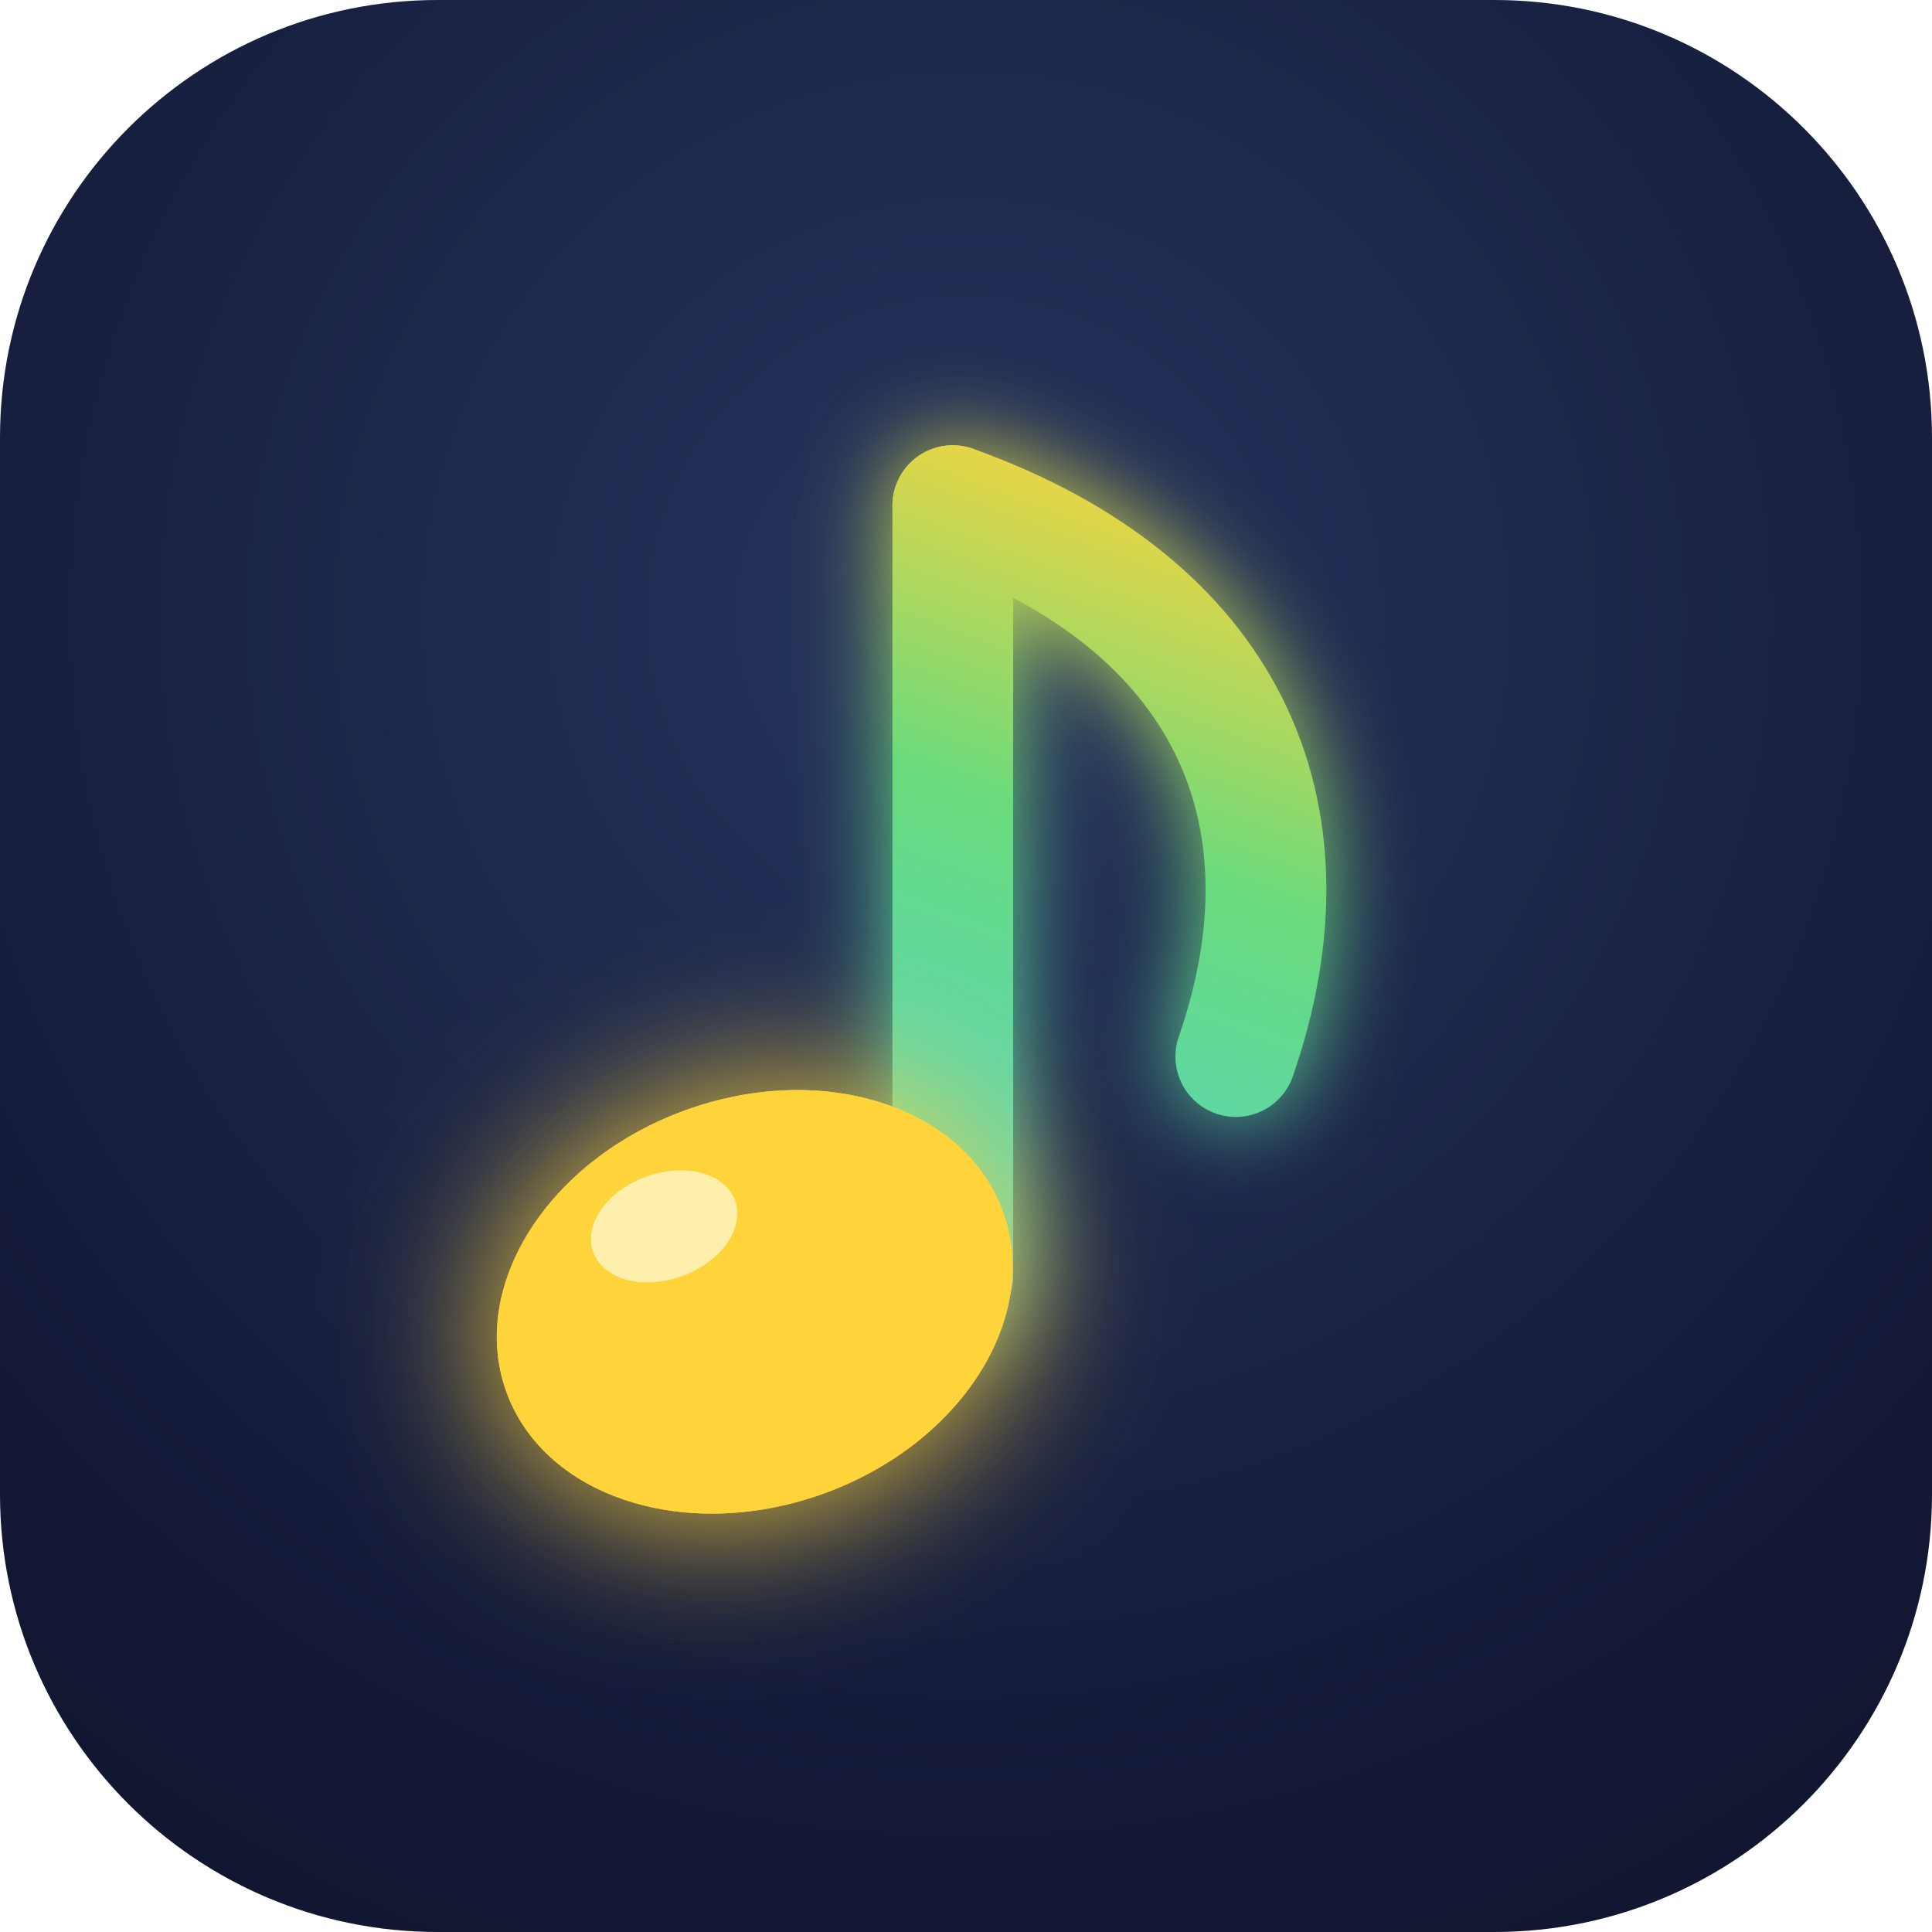
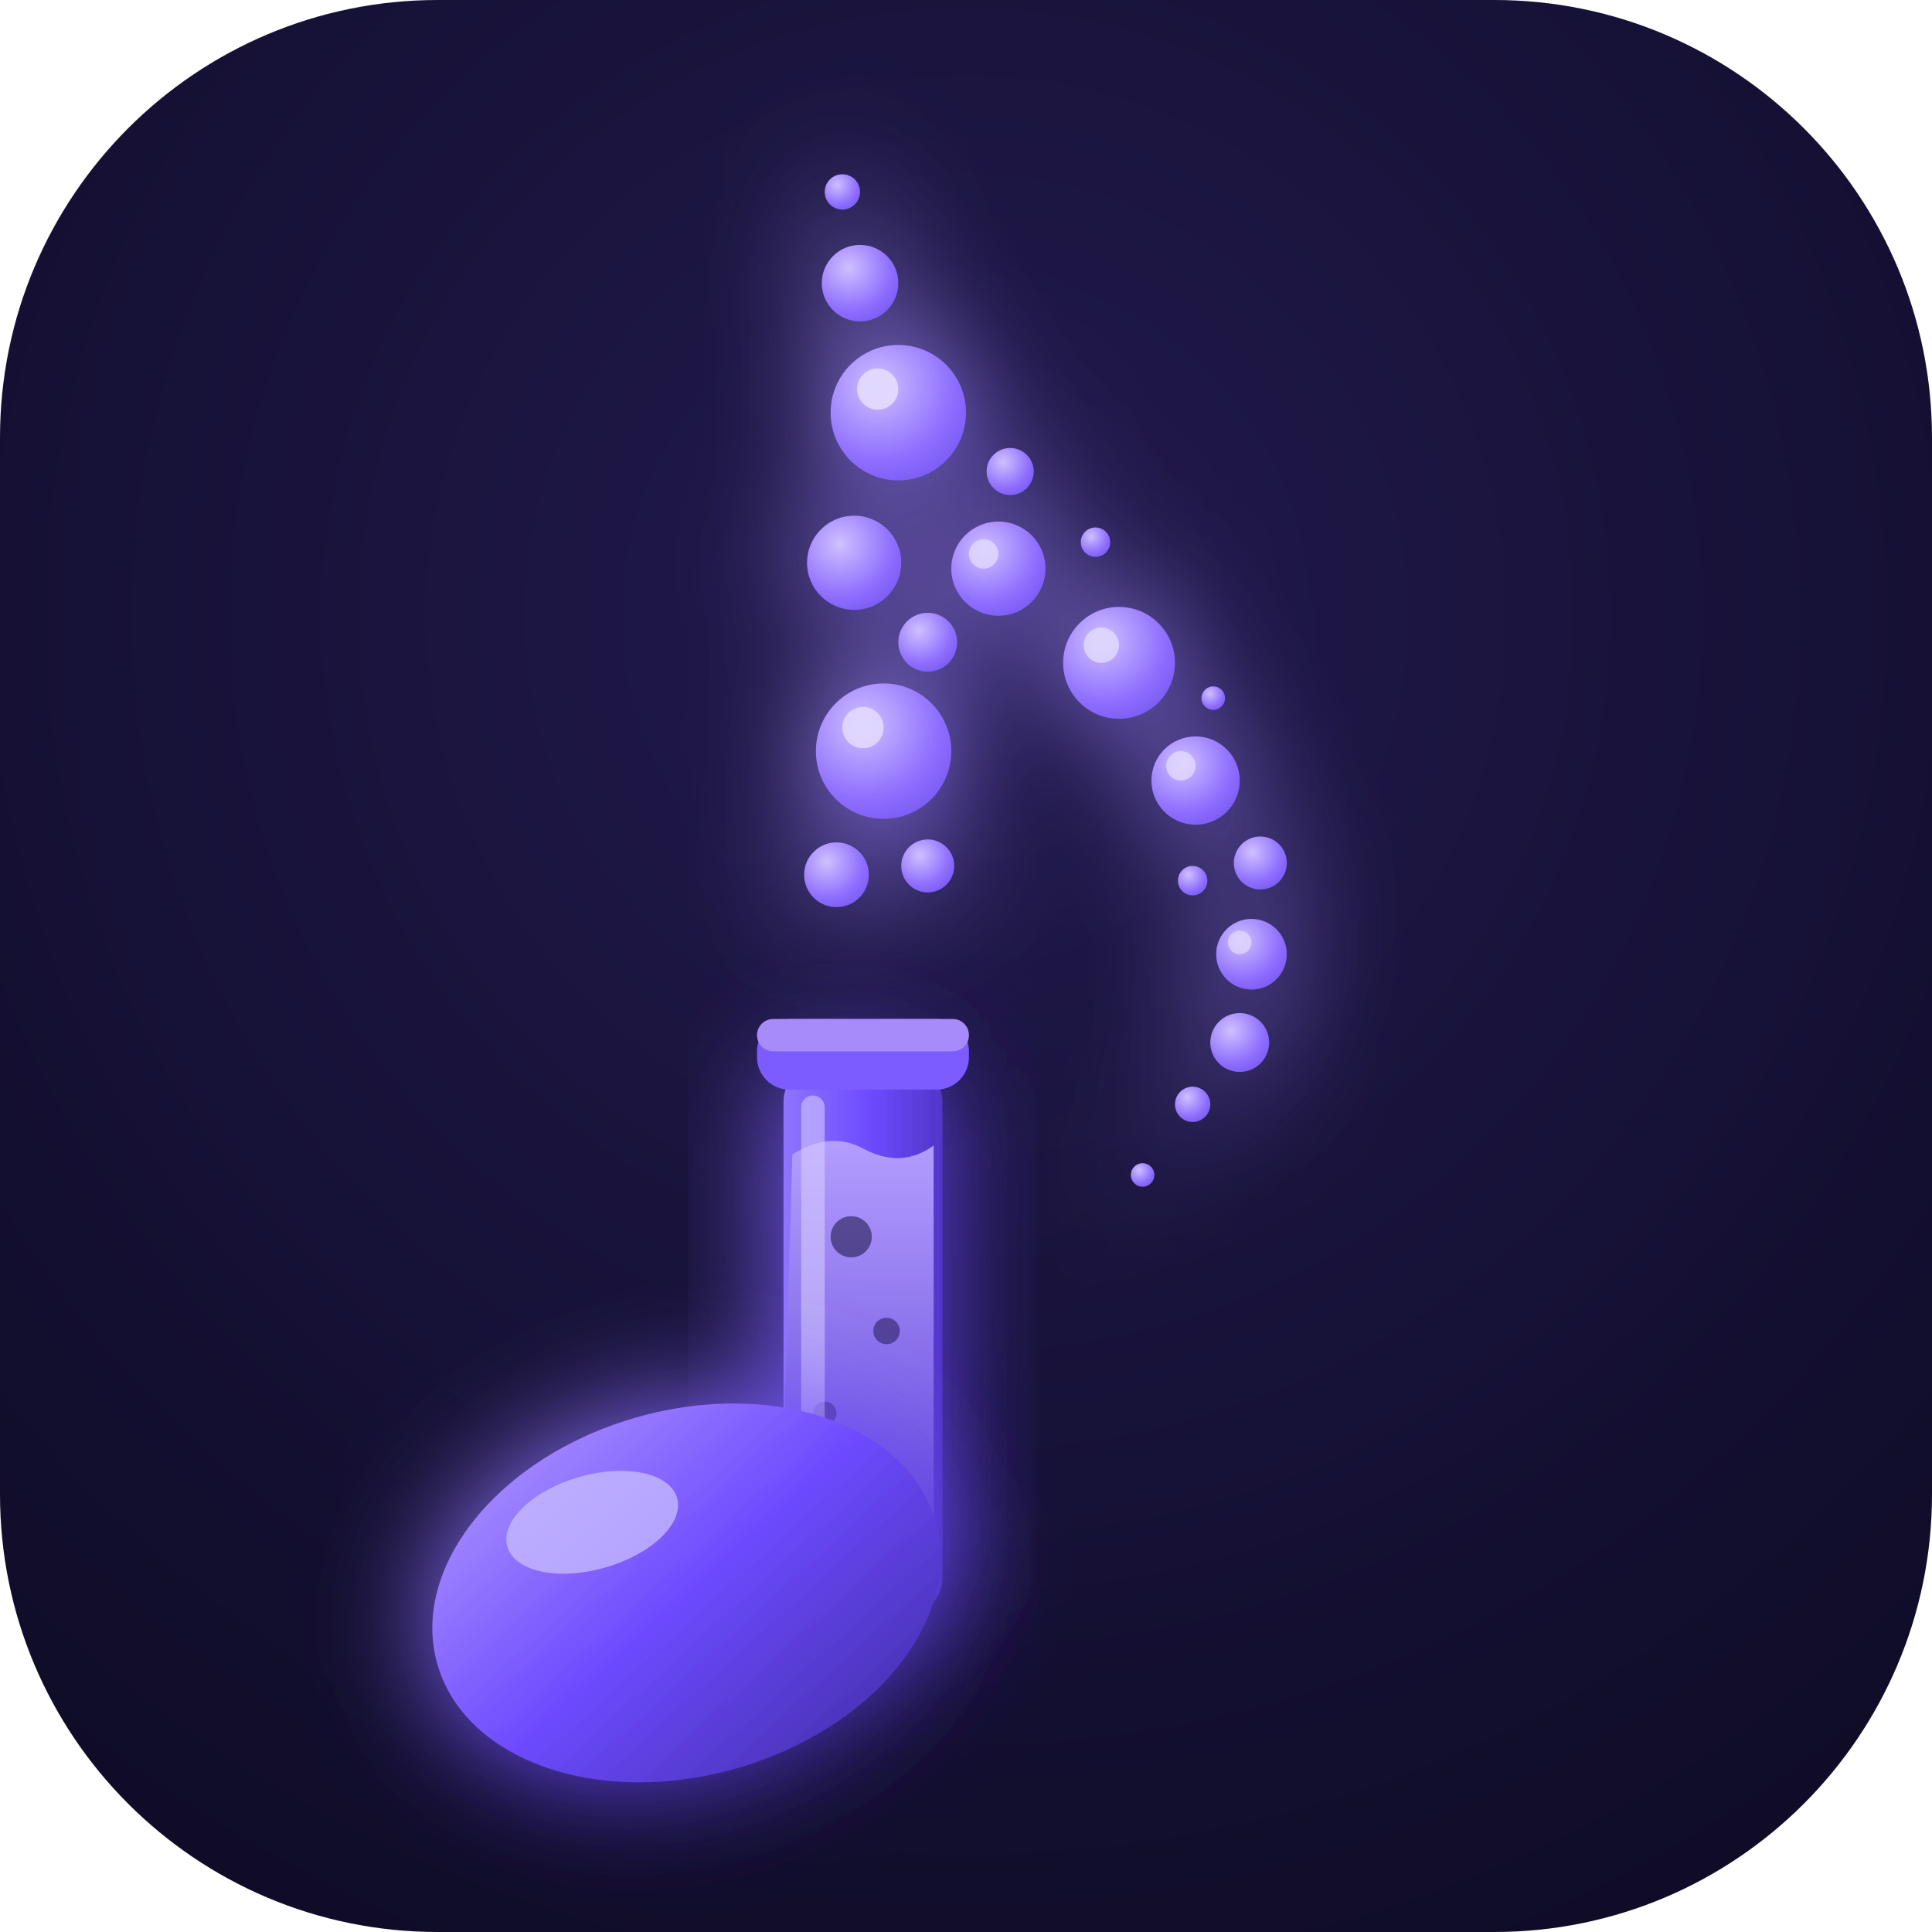
<svg xmlns="http://www.w3.org/2000/svg" viewBox="0 0 1024 1024">
  <defs>
    <radialGradient id="bg" cx="0.5" cy="0.32" r="1.1">
-       <stop offset="0" stop-color="#26355f" />
-       <stop offset="0.55" stop-color="#141a38" />
-       <stop offset="1" stop-color="#0b0e1e" />
+       <stop offset="0" stop-color="#221a4e" />
+       <stop offset="0.55" stop-color="#120e2e" />
+       <stop offset="1" stop-color="#0a0818" />
    </radialGradient>
-     <linearGradient id="stem" x1="440" y1="720" x2="620" y2="240" gradientUnits="userSpaceOnUse">
-       <stop offset="0" stop-color="#4dd0e1" />
-       <stop offset="0.6" stop-color="#69db7c" />
-       <stop offset="1" stop-color="#ffd43b" />
+     <linearGradient id="head" x1="0.15" y1="0" x2="0.85" y2="1">
+       <stop offset="0" stop-color="#a98fff" />
+       <stop offset="0.5" stop-color="#6d4aff" />
+       <stop offset="1" stop-color="#4630b0" />
    </linearGradient>
+     <linearGradient id="glass" x1="0" y1="0" x2="1" y2="0">
+       <stop offset="0" stop-color="#8f74ff" />
+       <stop offset="0.55" stop-color="#6d4aff" />
+       <stop offset="1" stop-color="#5236c8" />
+     </linearGradient>
+     <linearGradient id="liquid" x1="0" y1="0" x2="0" y2="1">
+       <stop offset="0" stop-color="#b39dff" />
+       <stop offset="1" stop-color="#5b3fd4" />
+     </linearGradient>
+     <radialGradient id="bub" cx="0.35" cy="0.3" r="1">
+       <stop offset="0" stop-color="#cfc0ff" />
+       <stop offset="0.55" stop-color="#8f6fff" />
+       <stop offset="1" stop-color="#6647e8" />
+     </radialGradient>
    <filter id="glow" x="-60%" y="-60%" width="220%" height="220%">
-       <feGaussianBlur stdDeviation="24" result="b" />
-       <feMerge>
-         <feMergeNode in="b" />
-         <feMergeNode in="SourceGraphic" />
-       </feMerge>
-     </filter>
-     <filter id="bigglow" x="-80%" y="-80%" width="260%" height="260%">
-       <feGaussianBlur stdDeviation="42" result="b" />
+       <feGaussianBlur stdDeviation="20" result="b" />
      <feMerge>
        <feMergeNode in="b" />
        <feMergeNode in="SourceGraphic" />
      </feMerge>
    </filter>
  </defs>
  <rect width="1024" height="1024" rx="232" fill="url(#bg)" />
-   <g filter="url(#glow)" fill="none" stroke="url(#stem)" stroke-width="64" stroke-linecap="round">
-     <path d="M505 676 L505 268" />
-     <path d="M505 268 C 650 320, 700 430, 655 560" />
+   <g transform="translate(512 512) scale(1.56) translate(-551 -448)">
+     <g filter="url(#glow)">
+       <circle cx="509" cy="185" r="6" fill="url(#bub)" />
+       <circle cx="515" cy="216" r="13" fill="url(#bub)" />
+       <circle cx="528" cy="260" r="23" fill="url(#bub)" />
+       <circle cx="513" cy="311" r="16" fill="url(#bub)" />
+       <circle cx="538" cy="338" r="10" fill="url(#bub)" />
+       <circle cx="523" cy="375" r="23" fill="url(#bub)" />
+       <circle cx="507" cy="417" r="11" fill="url(#bub)" />
+       <circle cx="538" cy="414" r="9" fill="url(#bub)" />
+       <circle cx="566" cy="280" r="8" fill="url(#bub)" />
+       <circle cx="562" cy="313" r="16" fill="url(#bub)" />
+       <circle cx="595" cy="304" r="5" fill="url(#bub)" />
+       <circle cx="603" cy="345" r="19" fill="url(#bub)" />
+       <circle cx="635" cy="357" r="4" fill="url(#bub)" />
+       <circle cx="629" cy="385" r="15" fill="url(#bub)" />
+       <circle cx="628" cy="419" r="5" fill="url(#bub)" />
+       <circle cx="651" cy="413" r="9" fill="url(#bub)" />
+       <circle cx="648" cy="444" r="12" fill="url(#bub)" />
+       <circle cx="644" cy="474" r="10" fill="url(#bub)" />
+       <circle cx="628" cy="495" r="6" fill="url(#bub)" />
+       <circle cx="611" cy="519" r="4" fill="url(#bub)" />
+     </g>
+     <circle cx="521" cy="252" r="7" fill="#e4dcff" opacity="0.9" />
+     <circle cx="516" cy="367" r="7" fill="#e4dcff" opacity="0.85" />
+     <circle cx="597" cy="339" r="6" fill="#e4dcff" opacity="0.8" />
+     <circle cx="624" cy="380" r="5" fill="#e4dcff" opacity="0.75" />
+     <circle cx="644" cy="440" r="4" fill="#e4dcff" opacity="0.7" />
+     <circle cx="557" cy="308" r="5" fill="#e4dcff" opacity="0.75" />
+     <g filter="url(#glow)">
+       <rect x="489" y="482" width="54" height="186" rx="12" fill="url(#glass)" />
+     </g>
+     <path d="M 492 512 Q 505 504 516 510 Q 529 517 540 509 L 540 646 a 14 14 0 0 1 -14 14 h -24 a 14 14 0 0 1 -14 -14 Z" fill="url(#liquid)" />
+     <circle cx="512" cy="540" r="7" fill="#171040" opacity="0.55" />
+     <circle cx="524" cy="572" r="4.5" fill="#171040" opacity="0.5" />
+     <circle cx="503" cy="600" r="4" fill="#171040" opacity="0.45" />
+     <rect x="495" y="492" width="8" height="160" rx="4" fill="#d9d0ff" opacity="0.55" />
+     <rect x="480" y="466" width="72" height="24" rx="11" fill="#7c5cff" />
+     <rect x="480" y="466" width="72" height="11" rx="5.5" fill="#a78bfa" />
+     <g filter="url(#glow)">
+       <ellipse cx="456" cy="661" rx="88" ry="62" fill="url(#head)" transform="rotate(-16 456 661)" />
+     </g>
+     <ellipse cx="424" cy="637" rx="30" ry="16" fill="#cabdff" opacity="0.75" transform="rotate(-16 424 637)" />
  </g>
-   <g filter="url(#bigglow)">
-     <ellipse cx="400" cy="690" rx="140" ry="108" fill="#ffd43b" transform="rotate(-20 400 690)" />
-   </g>
-   <ellipse cx="400" cy="690" rx="140" ry="108" fill="#ffd43b" transform="rotate(-20 400 690)" />
-   <ellipse cx="352" cy="650" rx="40" ry="28" fill="#fff3bf" opacity="0.85" transform="rotate(-20 352 650)" />
</svg>
